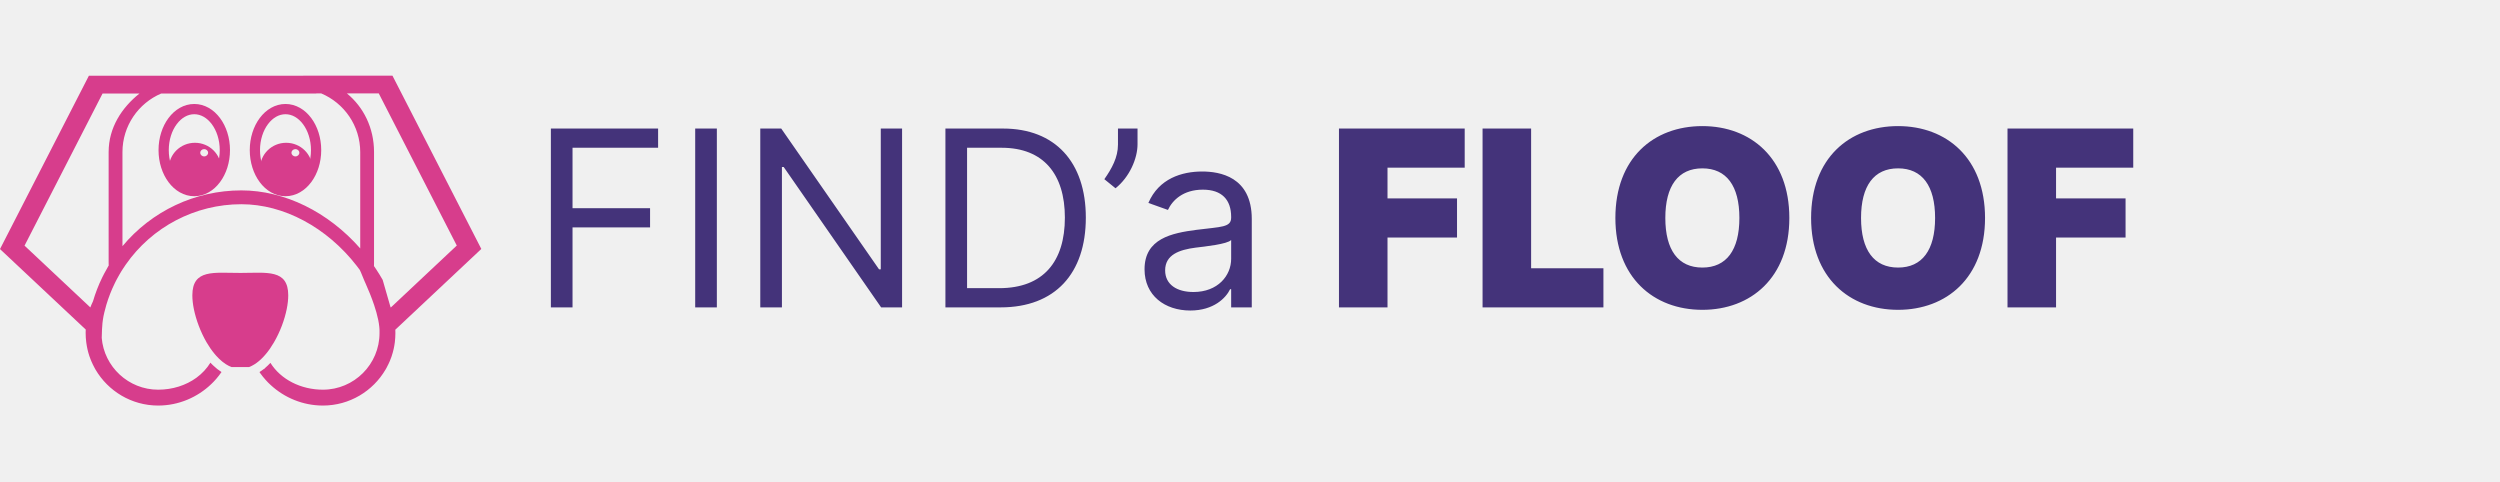
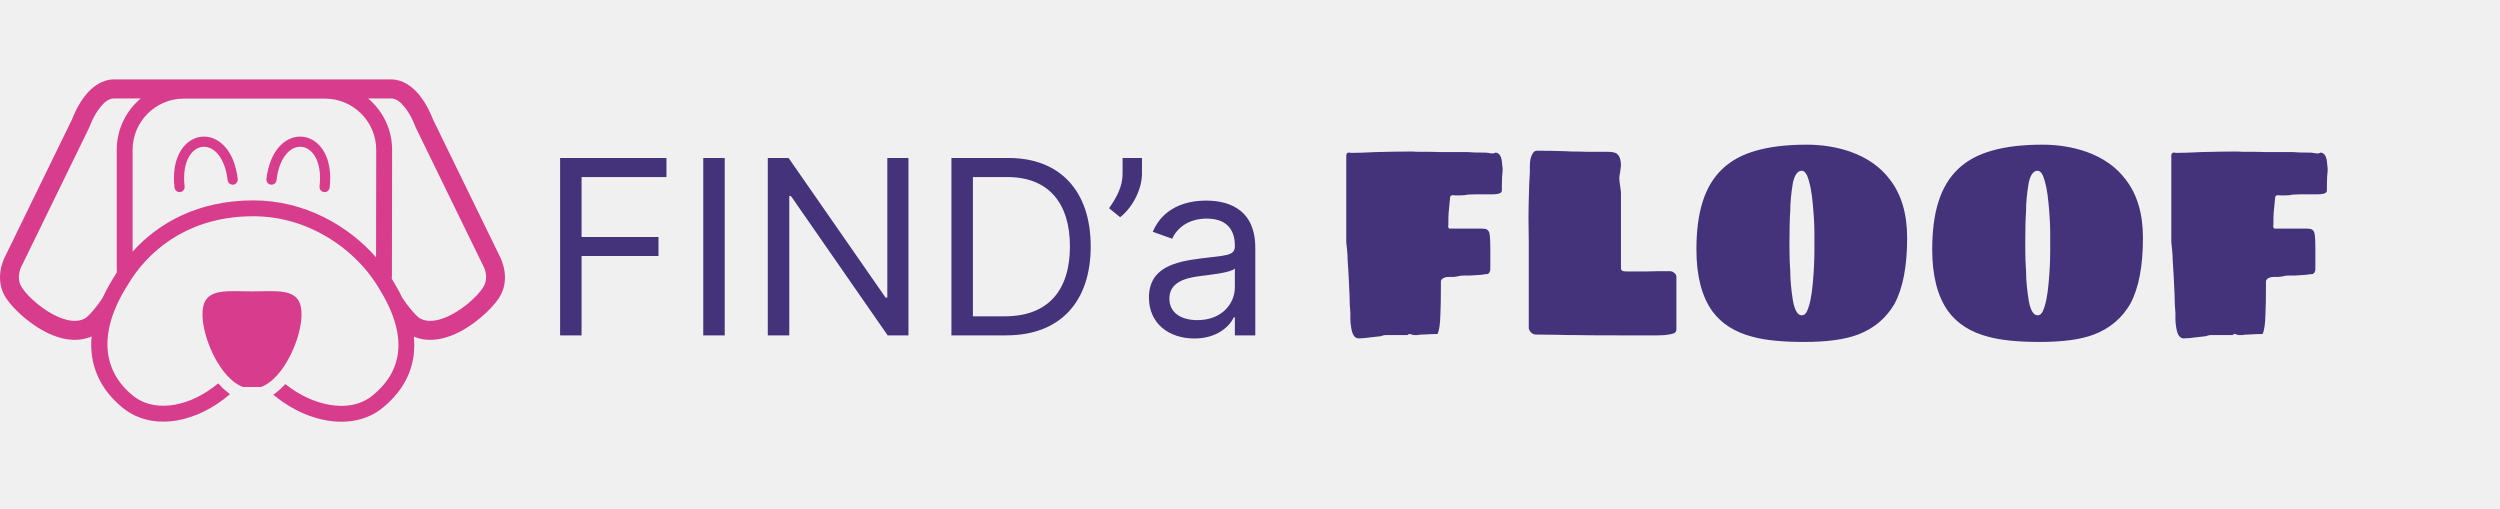
- <svg xmlns="http://www.w3.org/2000/svg" width="244" height="47" viewBox="0 0 244 47" fill="none">
-   <path d="M53.765 30H55.879V22.193H63.447V20.318H55.879V14.421H64.231V12.546H53.765V30ZM69.965 12.546H67.851V30H69.965V12.546ZM88.043 12.546H85.964V26.284H85.793L76.248 12.546H74.203V30H76.316V16.296H76.487L85.998 30H88.043V12.546ZM97.659 30C102.977 30 105.977 26.693 105.977 21.239C105.977 15.818 102.977 12.546 97.898 12.546H92.273V30H97.659ZM94.386 28.125V14.421H97.761C101.852 14.421 103.932 17.011 103.932 21.239C103.932 25.5 101.852 28.125 97.523 28.125H94.386ZM111.023 12.546H109.114V14.114C109.114 15.375 108.5 16.466 107.784 17.489L108.875 18.375C110.239 17.284 111.023 15.477 111.023 14.079V12.546ZM116.173 30.307C118.457 30.307 119.65 29.079 120.059 28.227H120.161V30H122.173V21.375C122.173 17.216 119.002 16.739 117.332 16.739C115.354 16.739 113.104 17.421 112.082 19.807L113.991 20.489C114.434 19.534 115.482 18.511 117.4 18.511C119.249 18.511 120.161 19.491 120.161 21.171V21.239C120.161 22.21 119.173 22.125 116.786 22.432C114.357 22.747 111.707 23.284 111.707 26.284C111.707 28.841 113.684 30.307 116.173 30.307ZM116.479 28.5C114.877 28.5 113.718 27.784 113.718 26.386C113.718 24.852 115.116 24.375 116.684 24.171C117.536 24.068 119.82 23.829 120.161 23.421V25.261C120.161 26.898 118.866 28.5 116.479 28.5ZM130.683 30H135.421V23.182H142.205V19.364H135.421V16.364H142.955V12.546H130.683V30ZM144.698 30H156.494V26.182H149.437V12.546H144.698V30ZM174.639 21.273C174.639 15.443 170.889 12.307 166.15 12.307C161.377 12.307 157.661 15.443 157.661 21.273C157.661 27.068 161.377 30.239 166.15 30.239C170.889 30.239 174.639 27.102 174.639 21.273ZM169.764 21.273C169.764 24.409 168.502 26.114 166.15 26.114C163.798 26.114 162.536 24.409 162.536 21.273C162.536 18.136 163.798 16.432 166.15 16.432C168.502 16.432 169.764 18.136 169.764 21.273ZM193.74 21.273C193.74 15.443 189.99 12.307 185.252 12.307C180.479 12.307 176.763 15.443 176.763 21.273C176.763 27.068 180.479 30.239 185.252 30.239C189.99 30.239 193.74 27.102 193.74 21.273ZM188.865 21.273C188.865 24.409 187.604 26.114 185.252 26.114C182.899 26.114 181.638 24.409 181.638 21.273C181.638 18.136 182.899 16.432 185.252 16.432C187.604 16.432 188.865 18.136 188.865 21.273ZM195.933 30H200.671V23.182H207.455V19.364H200.671V16.364H208.205V12.546H195.933V30Z" fill="#44337A" />
-   <path d="M28.133 28.827C28.133 29.231 28.082 29.686 27.985 30.163C27.772 31.218 27.337 32.388 26.746 33.402C26.504 33.819 26.238 34.209 25.948 34.554C25.804 34.726 25.656 34.885 25.502 35.033C25.431 35.101 25.357 35.167 25.283 35.229C25.28 35.234 25.277 35.237 25.272 35.237V35.239C25.133 35.355 24.991 35.462 24.846 35.553C24.672 35.662 24.491 35.757 24.305 35.828H22.597C22.411 35.757 22.224 35.66 22.047 35.548C21.817 35.4 21.595 35.219 21.382 35.013C21.285 34.918 21.187 34.818 21.093 34.712C21.036 34.652 20.986 34.59 20.933 34.524C20.652 34.188 20.392 33.806 20.156 33.402C19.57 32.388 19.136 31.218 18.92 30.163C18.823 29.684 18.773 29.231 18.773 28.827C18.773 26.241 20.868 26.637 23.454 26.637H23.525C26.076 26.63 28.133 26.264 28.133 28.827Z" fill="#D73D8C" />
-   <path d="M18.96 18.651C20.61 18.651 21.947 16.859 21.947 14.65C21.947 12.44 20.61 10.648 18.96 10.648C17.31 10.648 15.973 12.44 15.973 14.65C15.973 16.859 17.31 18.651 18.96 18.651Z" stroke="#D73D8C" stroke-miterlimit="1.5" stroke-linecap="round" stroke-linejoin="round" />
-   <path fill-rule="evenodd" clip-rule="evenodd" d="M19.026 13.936C20.433 13.936 21.575 15.053 21.575 16.43C21.575 17.806 20.433 18.924 19.026 18.924C17.62 18.924 16.477 17.806 16.477 16.43C16.477 15.053 17.62 13.936 19.026 13.936ZM19.927 14.553C20.139 14.553 20.311 14.712 20.311 14.909C20.311 15.106 20.139 15.265 19.927 15.265C19.716 15.265 19.544 15.106 19.544 14.909C19.544 14.712 19.716 14.553 19.927 14.553Z" fill="#D73D8C" />
-   <path d="M27.864 18.651C29.514 18.651 30.851 16.859 30.851 14.65C30.851 12.44 29.514 10.648 27.864 10.648C26.214 10.648 24.877 12.44 24.877 14.65C24.877 16.859 26.214 18.651 27.864 18.651Z" stroke="#D73D8C" stroke-miterlimit="1.5" stroke-linecap="round" stroke-linejoin="round" />
-   <path fill-rule="evenodd" clip-rule="evenodd" d="M27.931 13.936C29.337 13.936 30.479 15.053 30.479 16.43C30.479 17.806 29.337 18.924 27.931 18.924C26.524 18.924 25.382 17.806 25.382 16.43C25.382 15.053 26.524 13.936 27.931 13.936ZM28.832 14.553C29.044 14.553 29.215 14.712 29.215 14.909C29.215 15.106 29.044 15.265 28.832 15.265C28.62 15.265 28.448 15.106 28.448 14.909C28.448 14.712 28.62 14.553 28.832 14.553Z" fill="#D73D8C" />
-   <path d="M11.405 27.246C11.374 27.303 11.345 27.36 11.316 27.416C11.275 27.497 11.237 27.576 11.198 27.654C11.197 27.656 11.196 27.659 11.196 27.66C10.863 28.337 10.59 29.044 10.375 29.766C10.305 30.001 10.243 30.238 10.187 30.473C10.12 30.747 10.074 30.985 10.04 31.224C10.025 31.325 10.012 31.427 10.001 31.529C9.959 31.921 9.945 32.348 9.93 32.956H9.926C10.153 35.796 12.538 38.033 15.438 38.033C16.842 38.033 18.148 37.61 19.168 36.87C19.717 36.467 20.187 35.97 20.539 35.395C20.566 35.427 20.592 35.457 20.622 35.486C20.678 35.542 20.731 35.598 20.787 35.651C21.056 35.912 21.334 36.13 21.618 36.311C21.467 36.532 21.301 36.748 21.124 36.955C21.109 36.972 21.097 36.987 21.083 37.002C20.938 37.17 20.784 37.33 20.622 37.484C19.28 38.773 17.436 39.582 15.438 39.582C12.831 39.582 10.552 38.169 9.32 36.068C9.296 36.024 9.27 35.979 9.246 35.935C9.122 35.71 9.013 35.482 8.912 35.249C8.892 35.2 8.874 35.152 8.853 35.104C8.818 35.01 8.779 34.913 8.747 34.819C8.729 34.767 8.714 34.72 8.696 34.67C8.667 34.573 8.637 34.475 8.608 34.374V34.371C8.581 34.274 8.557 34.173 8.534 34.071C8.51 33.97 8.489 33.866 8.472 33.762V33.76C8.451 33.644 8.433 33.529 8.419 33.414C8.38 33.116 8.359 32.814 8.359 32.507C8.359 32.445 8.362 32.386 8.362 32.324C8.365 32.272 8.367 32.22 8.37 32.166L0 24.308L8.674 7.394H29.592V7.384H38.303L46.977 24.298L38.583 32.179C38.588 32.288 38.591 32.397 38.591 32.507C38.591 32.814 38.57 33.116 38.535 33.414C38.517 33.529 38.502 33.644 38.481 33.76V33.762C38.461 33.866 38.44 33.97 38.419 34.071C38.393 34.173 38.369 34.274 38.343 34.371V34.374C38.316 34.475 38.283 34.573 38.254 34.67C38.239 34.72 38.221 34.767 38.207 34.819C38.171 34.913 38.136 35.01 38.097 35.104C38.08 35.152 38.059 35.2 38.041 35.249C38 35.341 37.959 35.435 37.914 35.527C37.849 35.665 37.778 35.799 37.707 35.935C37.681 35.979 37.654 36.024 37.63 36.068C36.401 38.169 34.119 39.582 31.516 39.582C29.565 39.582 27.765 38.817 26.429 37.587C26.255 37.43 26.089 37.266 25.936 37.091C25.927 37.085 25.918 37.076 25.912 37.064C25.726 36.858 25.554 36.642 25.392 36.414V36.41C25.368 36.378 25.347 36.346 25.324 36.313C25.459 36.231 25.596 36.133 25.729 36.029L25.779 36.012L25.909 35.882C25.986 35.816 26.06 35.746 26.137 35.675C26.222 35.593 26.308 35.507 26.394 35.415C27.404 37.038 29.367 38.033 31.516 38.033C34.562 38.033 37.042 35.556 37.042 32.507C37.057 32.119 37.007 31.682 36.915 31.224C36.818 30.751 36.676 30.251 36.513 29.766C36.259 29.016 35.958 28.283 35.694 27.697C35.669 27.64 35.645 27.586 35.621 27.531L35.611 27.509C35.609 27.503 35.607 27.498 35.604 27.493C35.603 27.489 35.601 27.486 35.6 27.482C35.599 27.48 35.598 27.479 35.597 27.477L35.594 27.471C35.57 27.418 35.548 27.367 35.528 27.316C35.418 27.057 35.328 26.833 35.259 26.666C35.258 26.662 35.256 26.659 35.254 26.655C35.253 26.651 35.252 26.648 35.251 26.644L35.23 26.594C35.227 26.589 35.224 26.584 35.222 26.578C35.198 26.519 35.177 26.474 35.16 26.44C35.157 26.427 35.151 26.418 35.145 26.41C35.141 26.399 35.137 26.39 35.133 26.382L35.124 26.364C35.12 26.358 35.117 26.354 35.115 26.351L35.119 26.356C35.117 26.353 35.117 26.351 35.116 26.349V26.348L35.116 26.346C35.023 26.218 34.925 26.089 34.827 25.96C31.902 22.185 27.687 19.932 23.555 19.932C19.061 19.932 14.843 22.134 12.274 25.825C12.174 25.969 12.076 26.115 11.984 26.259L11.984 26.259C11.955 26.302 11.928 26.346 11.9 26.39C11.889 26.407 11.878 26.425 11.866 26.442C11.847 26.475 11.827 26.508 11.807 26.541C11.777 26.59 11.747 26.64 11.718 26.69C11.703 26.715 11.688 26.741 11.673 26.766C11.579 26.927 11.489 27.087 11.405 27.246ZM25.764 33.803V33.802C25.758 33.81 25.752 33.819 25.75 33.828L25.75 33.828C25.753 33.825 25.759 33.825 25.764 33.825V33.831V33.829C25.764 33.827 25.765 33.825 25.766 33.825H25.767H25.767L25.767 33.817C25.766 33.812 25.765 33.807 25.764 33.803ZM38.097 29.917C38.101 29.924 38.104 29.928 38.106 29.936C38.117 29.963 38.128 29.989 38.138 30.016L44.582 23.965L36.967 9.116H33.857C35.489 10.454 36.506 12.496 36.506 14.841V25.63C36.506 25.747 36.504 25.86 36.5 25.968V25.968C36.501 25.97 36.501 25.971 36.503 25.974C36.577 26.08 36.651 26.189 36.724 26.298C36.941 26.627 37.151 26.969 37.349 27.316L38.097 29.917ZM13.614 9.126H10.01L2.395 23.975L8.817 30.005C8.847 29.925 8.879 29.845 8.912 29.766C8.959 29.655 9.007 29.546 9.06 29.439C9.066 29.427 9.069 29.422 9.075 29.41C9.075 29.41 9.075 29.41 9.076 29.409C9.076 29.409 9.076 29.409 9.076 29.408V29.407C9.312 28.603 9.614 27.82 9.982 27.07C10.037 26.958 10.095 26.842 10.155 26.729C10.278 26.489 10.414 26.247 10.556 26.003C10.573 25.975 10.591 25.945 10.608 25.917V25.917C10.605 25.824 10.603 25.73 10.603 25.63V14.841C10.603 12.46 11.883 10.506 13.614 9.126ZM31.35 9.116H30.869V9.126H15.736C13.514 10.071 11.952 12.277 11.952 14.841V24.026C14.805 20.597 19.053 18.582 23.555 18.582C27.765 18.582 32.029 20.681 35.157 24.245L35.158 24.246V14.841C35.158 12.268 33.584 10.056 31.35 9.116Z" fill="#D73D8C" />
+ <svg xmlns="http://www.w3.org/2000/svg" width="246" height="50" viewBox="0 0 246 50" fill="none">
+   <path d="M55.114 33H57.227V25.193H64.796V23.318H57.227V17.421H65.579V15.546H55.114V33ZM71.313 15.546H69.2V33H71.313V15.546ZM89.392 15.546H87.312V29.284H87.142L77.597 15.546H75.551V33H77.665V19.296H77.835L87.347 33H89.392V15.546ZM99.008 33C104.326 33 107.326 29.693 107.326 24.239C107.326 18.818 104.326 15.546 99.246 15.546H93.621V33H99.008ZM95.735 31.125V17.421H99.11C103.201 17.421 105.281 20.011 105.281 24.239C105.281 28.5 103.201 31.125 98.871 31.125H95.735ZM112.371 15.546H110.462V17.114C110.462 18.375 109.849 19.466 109.133 20.489L110.224 21.375C111.587 20.284 112.371 18.477 112.371 17.079V15.546ZM117.521 33.307C119.805 33.307 120.999 32.08 121.408 31.227H121.51V33H123.521V24.375C123.521 20.216 120.351 19.739 118.68 19.739C116.703 19.739 114.453 20.421 113.43 22.807L115.339 23.489C115.783 22.534 116.831 21.511 118.749 21.511C120.598 21.511 121.51 22.491 121.51 24.171V24.239C121.51 25.21 120.521 25.125 118.135 25.432C115.706 25.747 113.055 26.284 113.055 29.284C113.055 31.841 115.033 33.307 117.521 33.307ZM117.828 31.5C116.226 31.5 115.067 30.784 115.067 29.386C115.067 27.852 116.464 27.375 118.033 27.171C118.885 27.068 121.169 26.829 121.51 26.421V28.261C121.51 29.898 120.214 31.5 117.828 31.5ZM133.687 33.297C133.309 33.297 133.066 32.946 132.958 32.244C132.904 31.938 132.877 31.659 132.877 31.407V30.813C132.823 30.219 132.796 29.643 132.796 29.085C132.724 27.429 132.661 26.259 132.607 25.575C132.607 25.269 132.589 24.945 132.553 24.603C132.517 24.243 132.49 23.991 132.472 23.847V15.315C132.472 15.153 132.535 15.054 132.661 15.018H132.823L132.904 15.045C133.534 15.045 134.362 15.018 135.388 14.964C136.756 14.928 137.899 14.91 138.817 14.91H139.087C139.195 14.928 139.375 14.937 139.627 14.937H140.113H140.383C140.923 14.937 141.346 14.946 141.652 14.964H144.433C144.775 15 145.333 15.018 146.107 15.018C146.251 15.018 146.359 15.027 146.431 15.045C146.575 15.081 146.737 15.099 146.917 15.099C146.989 15.099 147.061 15.072 147.133 15.018C147.547 15.018 147.772 15.396 147.808 16.152C147.844 16.404 147.862 16.593 147.862 16.719C147.862 16.827 147.844 17.043 147.808 17.367C147.79 17.655 147.781 18.114 147.781 18.744C147.781 18.942 147.61 19.059 147.268 19.095C147.178 19.113 147.025 19.122 146.809 19.122H146.431H145.216L144.406 19.149C144.226 19.203 143.947 19.23 143.569 19.23C143.191 19.23 142.975 19.221 142.921 19.203C142.867 19.221 142.822 19.239 142.786 19.257C142.768 19.275 142.75 19.284 142.732 19.284C142.732 19.32 142.723 19.356 142.705 19.392C142.687 19.428 142.678 19.482 142.678 19.554C142.66 19.68 142.615 20.148 142.543 20.958C142.525 21.192 142.516 21.606 142.516 22.2L142.489 22.254C142.489 22.326 142.525 22.407 142.597 22.497H145.837C146.053 22.497 146.206 22.524 146.296 22.578C146.404 22.632 146.485 22.731 146.539 22.875C146.611 23.091 146.647 23.649 146.647 24.549V25.845V26.574C146.611 26.736 146.557 26.844 146.485 26.898C146.431 26.952 146.35 26.979 146.242 26.979C146.098 26.979 145.963 26.997 145.837 27.033L144.622 27.114H144.082C143.812 27.114 143.632 27.132 143.542 27.168C143.416 27.204 143.245 27.231 143.029 27.249H142.651C142.363 27.249 142.165 27.285 142.057 27.357C141.967 27.375 141.877 27.465 141.787 27.627C141.787 29.265 141.769 30.381 141.733 30.975C141.715 31.839 141.625 32.469 141.463 32.865C141.139 32.865 140.671 32.883 140.059 32.919C139.771 32.919 139.582 32.937 139.492 32.973H139.222H139.168C139.096 32.973 139.042 32.964 139.006 32.946C138.97 32.928 138.934 32.919 138.898 32.919L138.817 32.892C138.817 32.874 138.781 32.865 138.709 32.865C138.691 32.865 138.655 32.874 138.601 32.892C138.565 32.91 138.529 32.937 138.493 32.973H136.252C136.234 32.991 136.189 33 136.117 33C136.063 33.018 135.982 33.045 135.874 33.081L134.227 33.27L133.687 33.297ZM159.151 33C157.297 33 155.947 32.991 155.101 32.973C154.327 32.973 153.733 32.964 153.319 32.946L151.105 32.919C150.943 32.919 150.79 32.847 150.646 32.703C150.502 32.559 150.43 32.406 150.43 32.244V26.304V23.712L150.403 21.498C150.403 20.76 150.421 19.833 150.457 18.717C150.457 18.483 150.484 17.88 150.538 16.908V16.287C150.538 15.783 150.637 15.378 150.835 15.072C150.925 14.91 151.069 14.829 151.267 14.829C152.149 14.829 153.112 14.847 154.156 14.883C154.3 14.901 154.507 14.91 154.777 14.91C155.371 14.91 155.812 14.919 156.1 14.937H157.558C157.63 14.937 157.837 14.937 158.179 14.937C158.539 14.937 158.818 14.982 159.016 15.072C159.34 15.252 159.502 15.666 159.502 16.314L159.475 16.53C159.475 16.584 159.457 16.719 159.421 16.935C159.367 17.205 159.34 17.403 159.34 17.529C159.34 17.727 159.367 17.979 159.421 18.285C159.457 18.501 159.475 18.645 159.475 18.717L159.502 18.879V22.659V24.414V26.088V26.412C159.502 26.556 159.583 26.646 159.745 26.682C159.799 26.7 159.916 26.709 160.096 26.709H162.067C162.553 26.691 163.291 26.682 164.281 26.682C164.479 26.682 164.641 26.745 164.767 26.871C164.893 26.979 164.956 27.096 164.956 27.222V32.379V32.433C164.956 32.577 164.884 32.694 164.74 32.784C164.578 32.856 164.389 32.901 164.173 32.919C163.939 32.973 163.57 33 163.066 33H159.151ZM177.511 33.648C175.369 33.648 173.677 33.477 172.435 33.135C170.707 32.685 169.393 31.848 168.493 30.624C167.449 29.166 166.927 27.141 166.927 24.549C166.927 22.695 167.134 21.12 167.548 19.824C167.962 18.528 168.601 17.466 169.465 16.638C170.329 15.81 171.436 15.207 172.786 14.829C174.154 14.433 175.819 14.235 177.781 14.235C179.311 14.235 180.751 14.469 182.101 14.937C183.757 15.531 185.044 16.44 185.962 17.664C187.096 19.122 187.663 21.039 187.663 23.415C187.663 26.187 187.249 28.347 186.421 29.895C185.593 31.317 184.396 32.325 182.83 32.919C181.552 33.405 179.779 33.648 177.511 33.648ZM177.295 31.029C177.511 31.029 177.682 30.894 177.808 30.624C178.078 30.048 178.267 29.139 178.375 27.897C178.483 26.763 178.537 25.692 178.537 24.684V23.604V22.929C178.537 22.137 178.483 21.174 178.375 20.04C178.267 18.816 178.078 17.889 177.808 17.259C177.664 16.953 177.493 16.8 177.295 16.8C176.899 16.8 176.611 17.178 176.431 17.934C176.251 18.978 176.161 19.923 176.161 20.769C176.107 21.489 176.08 22.614 176.08 24.144C176.08 25.17 176.107 26.016 176.161 26.682C176.161 27.528 176.251 28.509 176.431 29.625C176.611 30.561 176.899 31.029 177.295 31.029ZM200.714 33.648C198.572 33.648 196.88 33.477 195.638 33.135C193.91 32.685 192.596 31.848 191.696 30.624C190.652 29.166 190.13 27.141 190.13 24.549C190.13 22.695 190.337 21.12 190.751 19.824C191.165 18.528 191.804 17.466 192.668 16.638C193.532 15.81 194.639 15.207 195.989 14.829C197.357 14.433 199.022 14.235 200.984 14.235C202.514 14.235 203.954 14.469 205.304 14.937C206.96 15.531 208.247 16.44 209.165 17.664C210.299 19.122 210.866 21.039 210.866 23.415C210.866 26.187 210.452 28.347 209.624 29.895C208.796 31.317 207.599 32.325 206.033 32.919C204.755 33.405 202.982 33.648 200.714 33.648ZM200.498 31.029C200.714 31.029 200.885 30.894 201.011 30.624C201.281 30.048 201.47 29.139 201.578 27.897C201.686 26.763 201.74 25.692 201.74 24.684V23.604V22.929C201.74 22.137 201.686 21.174 201.578 20.04C201.47 18.816 201.281 17.889 201.011 17.259C200.867 16.953 200.696 16.8 200.498 16.8C200.102 16.8 199.814 17.178 199.634 17.934C199.454 18.978 199.364 19.923 199.364 20.769C199.31 21.489 199.283 22.614 199.283 24.144C199.283 25.17 199.31 26.016 199.364 26.682C199.364 27.528 199.454 28.509 199.634 29.625C199.814 30.561 200.102 31.029 200.498 31.029ZM214.872 33.297C214.494 33.297 214.251 32.946 214.143 32.244C214.089 31.938 214.062 31.659 214.062 31.407V30.813C214.008 30.219 213.981 29.643 213.981 29.085C213.909 27.429 213.846 26.259 213.792 25.575C213.792 25.269 213.774 24.945 213.738 24.603C213.702 24.243 213.675 23.991 213.657 23.847V15.315C213.657 15.153 213.72 15.054 213.846 15.018H214.008L214.089 15.045C214.719 15.045 215.547 15.018 216.573 14.964C217.941 14.928 219.084 14.91 220.002 14.91H220.272C220.38 14.928 220.56 14.937 220.812 14.937H221.298H221.568C222.108 14.937 222.531 14.946 222.837 14.964H225.618C225.96 15 226.518 15.018 227.292 15.018C227.436 15.018 227.544 15.027 227.616 15.045C227.76 15.081 227.922 15.099 228.102 15.099C228.174 15.099 228.246 15.072 228.318 15.018C228.732 15.018 228.957 15.396 228.993 16.152C229.029 16.404 229.047 16.593 229.047 16.719C229.047 16.827 229.029 17.043 228.993 17.367C228.975 17.655 228.966 18.114 228.966 18.744C228.966 18.942 228.795 19.059 228.453 19.095C228.363 19.113 228.21 19.122 227.994 19.122H227.616H226.401L225.591 19.149C225.411 19.203 225.132 19.23 224.754 19.23C224.376 19.23 224.16 19.221 224.106 19.203C224.052 19.221 224.007 19.239 223.971 19.257C223.953 19.275 223.935 19.284 223.917 19.284C223.917 19.32 223.908 19.356 223.89 19.392C223.872 19.428 223.863 19.482 223.863 19.554C223.845 19.68 223.8 20.148 223.728 20.958C223.71 21.192 223.701 21.606 223.701 22.2L223.674 22.254C223.674 22.326 223.71 22.407 223.782 22.497H227.022C227.238 22.497 227.391 22.524 227.481 22.578C227.589 22.632 227.67 22.731 227.724 22.875C227.796 23.091 227.832 23.649 227.832 24.549V25.845V26.574C227.796 26.736 227.742 26.844 227.67 26.898C227.616 26.952 227.535 26.979 227.427 26.979C227.283 26.979 227.148 26.997 227.022 27.033L225.807 27.114H225.267C224.997 27.114 224.817 27.132 224.727 27.168C224.601 27.204 224.43 27.231 224.214 27.249H223.836C223.548 27.249 223.35 27.285 223.242 27.357C223.152 27.375 223.062 27.465 222.972 27.627C222.972 29.265 222.954 30.381 222.918 30.975C222.9 31.839 222.81 32.469 222.648 32.865C222.324 32.865 221.856 32.883 221.244 32.919C220.956 32.919 220.767 32.937 220.677 32.973H220.407H220.353C220.281 32.973 220.227 32.964 220.191 32.946C220.155 32.928 220.119 32.919 220.083 32.919L220.002 32.892C220.002 32.874 219.966 32.865 219.894 32.865C219.876 32.865 219.84 32.874 219.786 32.892C219.75 32.91 219.714 32.937 219.678 32.973H217.437C217.419 32.991 217.374 33 217.302 33C217.248 33.018 217.167 33.045 217.059 33.081L215.412 33.27L214.872 33.297Z" fill="#44337A" />
+   <g clip-path="url(#clip0)">
+     <path d="M29.672 30.915C29.672 31.328 29.619 31.794 29.518 32.282C29.296 33.363 28.843 34.561 28.227 35.599C27.975 36.026 27.698 36.425 27.396 36.778C27.246 36.954 27.092 37.117 26.931 37.269C26.857 37.338 26.78 37.406 26.703 37.469C26.7 37.475 26.697 37.478 26.692 37.478V37.481C26.547 37.598 26.399 37.708 26.248 37.801C26.067 37.913 25.878 38.01 25.684 38.083H23.905C23.712 38.01 23.518 37.911 23.332 37.796C23.093 37.645 22.862 37.459 22.64 37.248C22.539 37.151 22.437 37.049 22.339 36.94C22.279 36.879 22.227 36.815 22.172 36.748C21.879 36.404 21.608 36.014 21.363 35.599C20.753 34.561 20.3 33.363 20.075 32.282C19.974 31.792 19.922 31.328 19.922 30.915C19.922 28.267 22.104 28.672 24.798 28.672H24.872C27.529 28.665 29.672 28.29 29.672 30.915Z" fill="#D73D8C" />
+     <path fill-rule="evenodd" clip-rule="evenodd" d="M22.633 38.781C21.015 40.178 19.201 41.054 17.466 41.361C15.472 41.715 13.573 41.328 12.121 40.163L11.959 40.031C9.878 38.294 8.749 35.947 9.012 33.105C7.84 33.629 6.497 33.508 5.202 32.993C3.193 32.191 1.318 30.438 0.592 29.326C-0.62 27.471 0.377 25.459 0.54 25.163C0.54 25.163 7.078 11.761 7.075 11.771C7.171 11.511 7.638 10.322 8.429 9.348C9.136 8.479 10.092 7.812 11.214 7.812H38.475C39.597 7.812 40.554 8.479 41.26 9.348C42.051 10.322 42.518 11.511 42.614 11.771C42.611 11.761 49.149 25.163 49.149 25.163C49.312 25.459 50.309 27.471 49.097 29.326C48.371 30.438 46.496 32.191 44.487 32.993C43.21 33.502 41.886 33.626 40.725 33.126L40.731 33.167L40.769 33.996L40.72 34.837C40.477 36.969 39.363 38.755 37.591 40.176C36.143 41.339 34.197 41.727 32.145 41.371C31.819 41.315 31.49 41.239 31.16 41.145C29.703 40.73 28.227 39.952 26.89 38.837C27.052 38.727 27.212 38.605 27.368 38.474V38.471C27.376 38.471 27.38 38.468 27.385 38.459C27.489 38.373 27.593 38.279 27.693 38.184C27.823 38.059 27.95 37.928 28.075 37.791C29.44 38.883 30.954 39.578 32.412 39.831C32.807 39.9 33.197 39.934 33.578 39.937H33.649C34.764 39.925 35.795 39.614 36.614 38.958C38.045 37.809 38.971 36.383 39.167 34.66C39.219 34.206 39.221 33.733 39.17 33.242C39.022 31.797 38.424 30.192 37.317 28.415L37.028 27.942C34.796 24.459 30.34 21.279 24.926 21.279C19.078 21.279 15.145 24.108 12.922 27.468L12.479 28.183C9.555 32.873 10.174 36.599 13.098 38.944C13.829 39.531 14.712 39.843 15.664 39.91L16.136 39.925C16.483 39.922 16.836 39.888 17.194 39.824C18.633 39.569 20.122 38.85 21.47 37.722L21.477 37.73C21.611 37.88 21.748 38.02 21.886 38.156C22.126 38.389 22.375 38.599 22.633 38.781ZM13.849 9.688H11.214C10.659 9.688 10.234 10.101 9.885 10.53C9.195 11.377 8.827 12.438 8.827 12.438C8.815 12.473 8.801 12.507 8.785 12.54L2.219 25.994C2.208 26.018 2.195 26.043 2.181 26.066C2.181 26.066 1.464 27.23 2.162 28.3C2.748 29.198 4.273 30.604 5.897 31.252C6.725 31.581 7.584 31.729 8.323 31.355C8.702 31.166 9.55 30.143 10.072 29.351C10.291 28.873 10.544 28.387 10.833 27.89C10.934 27.715 11.038 27.541 11.147 27.366L11.498 26.791C11.491 26.66 11.487 26.527 11.487 26.393V14.748C11.487 12.716 12.404 10.899 13.849 9.688ZM36.22 9.688C37.664 10.899 38.583 12.716 38.583 14.748V14.748C38.583 14.748 38.566 27.119 38.566 27.117C38.566 27.242 38.558 27.343 38.546 27.425L38.8 27.846L39.302 28.732L39.566 29.273C40.082 30.073 40.974 31.159 41.366 31.355C42.105 31.729 42.964 31.581 43.792 31.252C45.416 30.604 46.941 29.198 47.527 28.3C48.225 27.23 47.508 26.066 47.508 26.066C47.494 26.043 47.481 26.018 47.47 25.994L40.904 12.54C40.888 12.507 40.874 12.473 40.862 12.438C40.862 12.438 40.494 11.377 39.804 10.53C39.455 10.101 39.032 9.688 38.475 9.688H36.22ZM37.005 25.323L37.02 14.748C37.02 11.964 34.761 9.704 31.977 9.704H18.091C15.309 9.704 13.049 11.964 13.049 14.748V24.758C15.635 21.89 19.547 19.718 24.926 19.718C29.99 19.718 34.298 22.226 37.005 25.323Z" fill="#D73D8C" />
+     <path d="M17.669 18.404C17.037 12.965 22.265 12.235 22.896 17.674" stroke="#D73D8C" stroke-miterlimit="1.5" stroke-linecap="round" stroke-linejoin="round" />
+     <path d="M31.941 18.404C32.573 12.965 27.345 12.235 26.713 17.674" stroke="#D73D8C" stroke-miterlimit="1.5" stroke-linecap="round" stroke-linejoin="round" />
+   </g>
+   <defs>
+     <clipPath id="clip0">
+       <rect width="50" height="50" fill="white" />
+     </clipPath>
+   </defs>
</svg>
